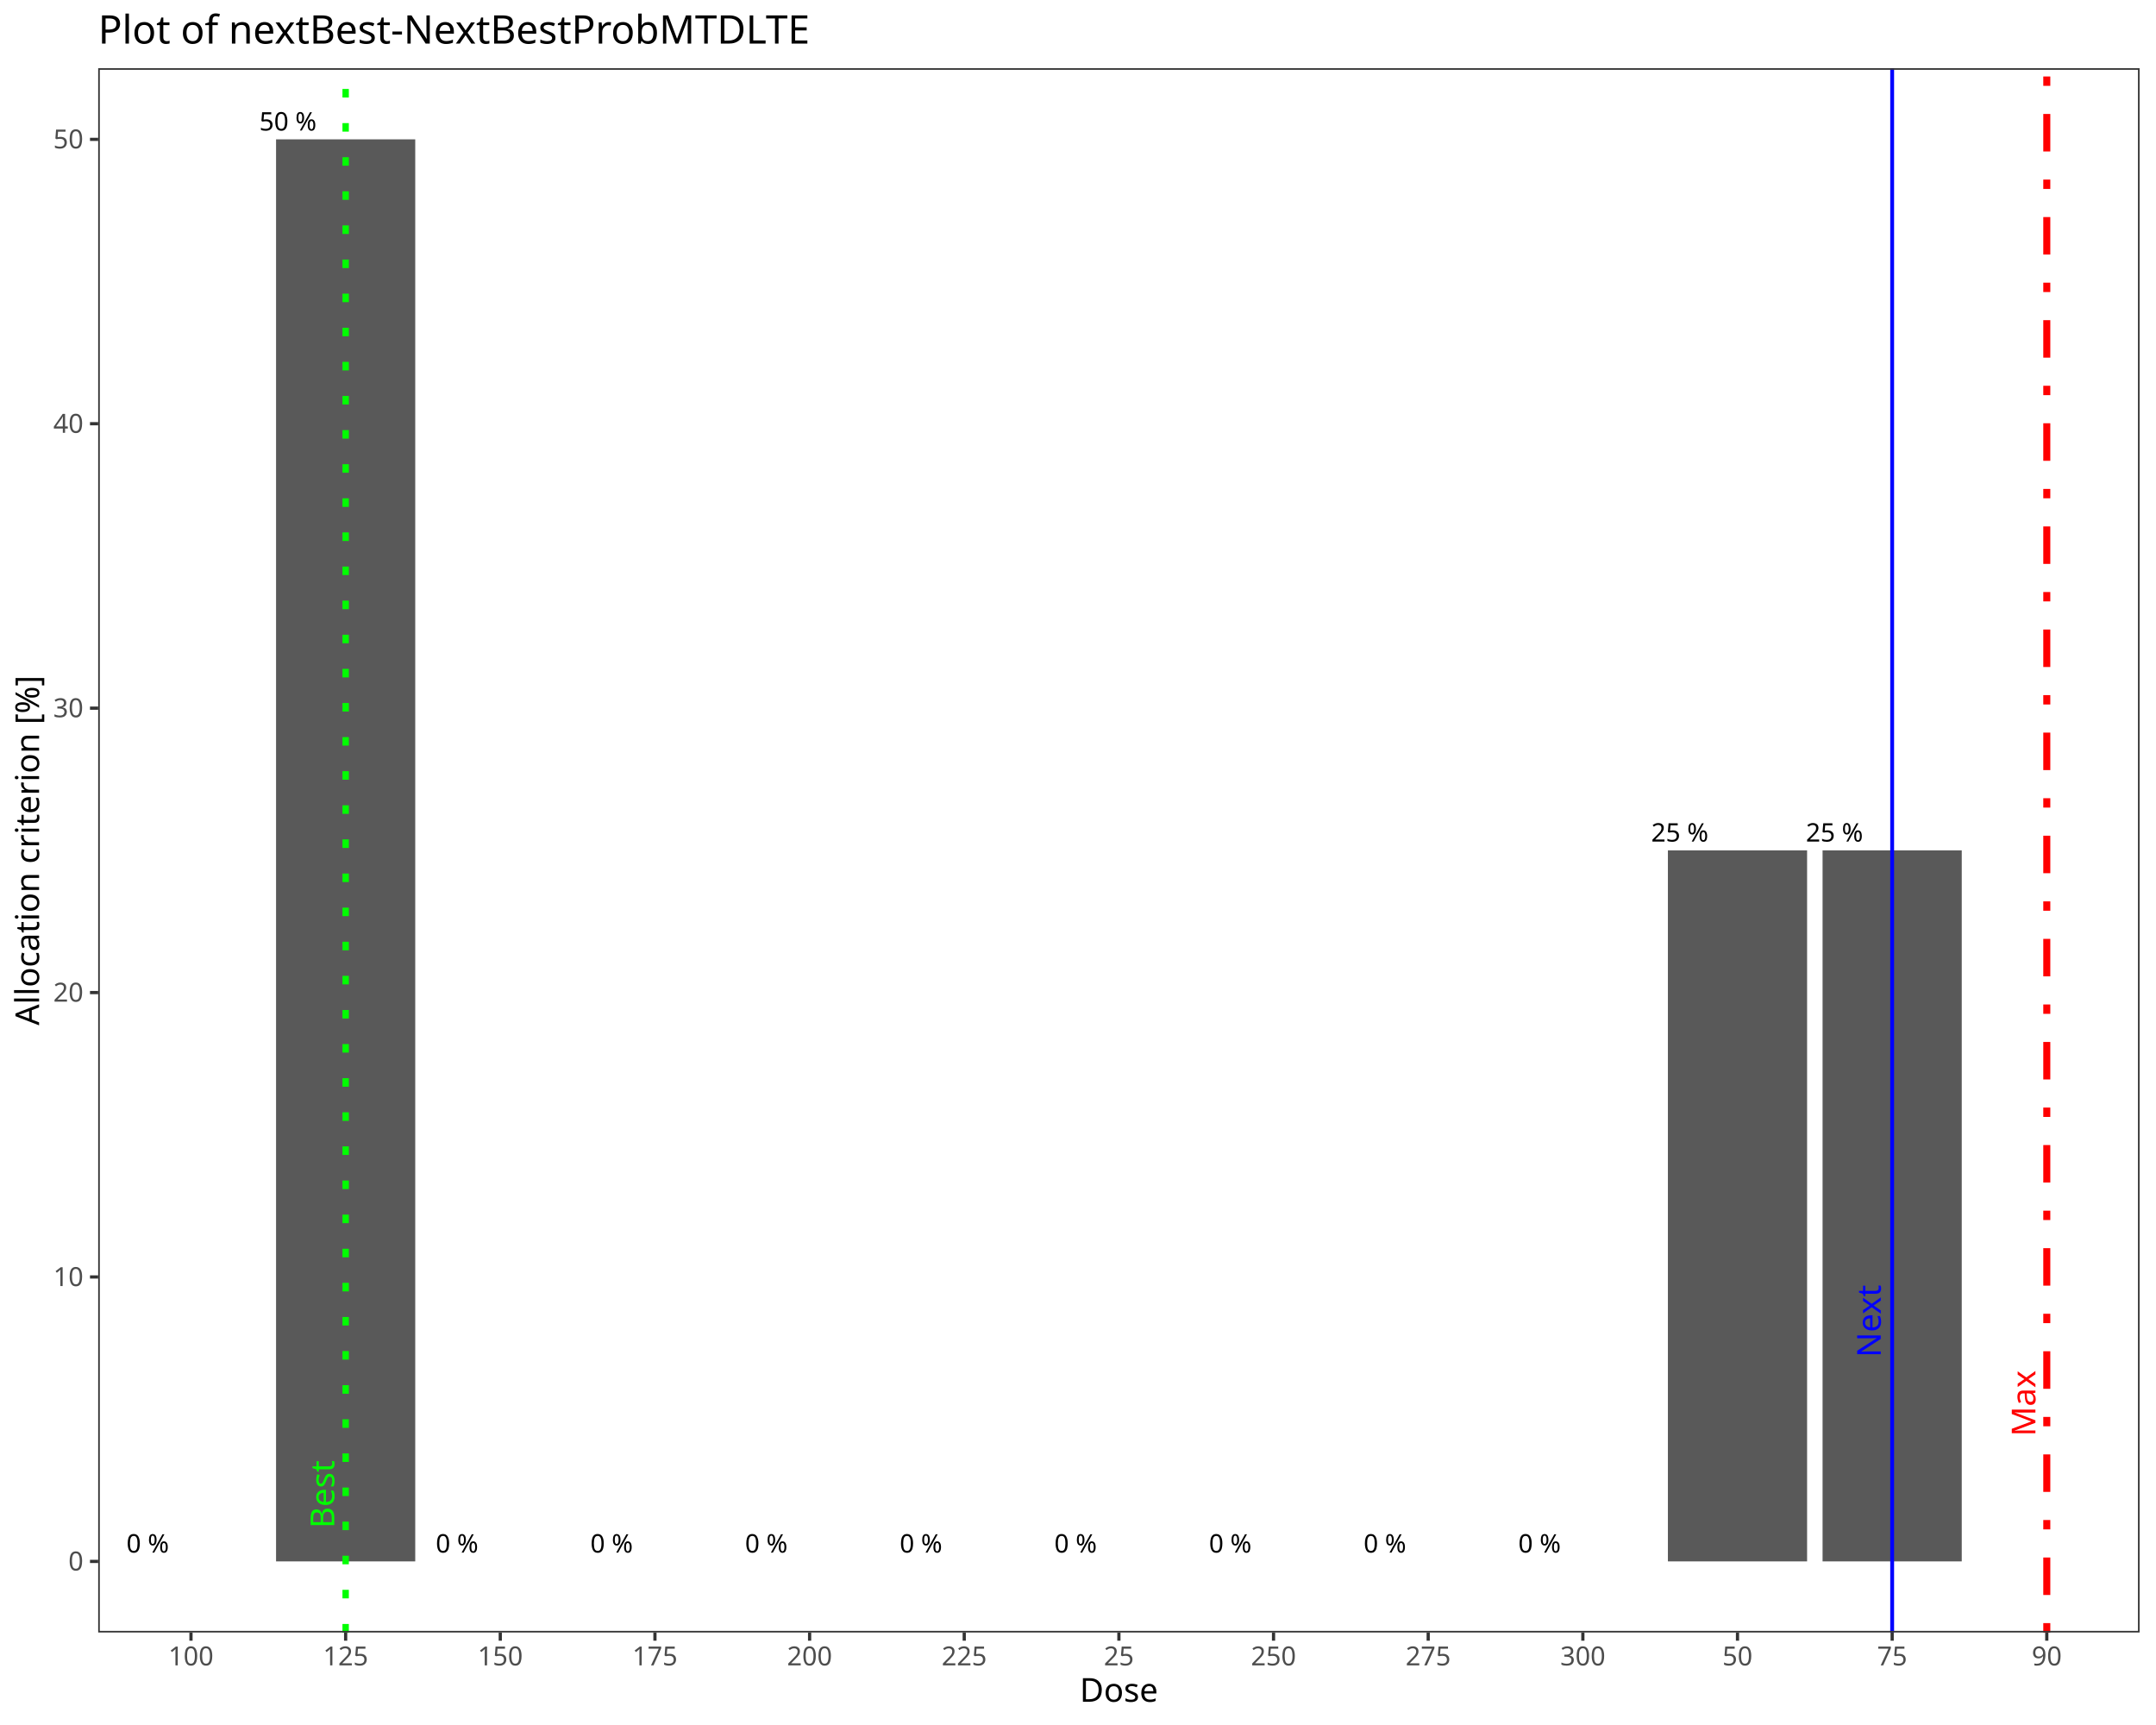
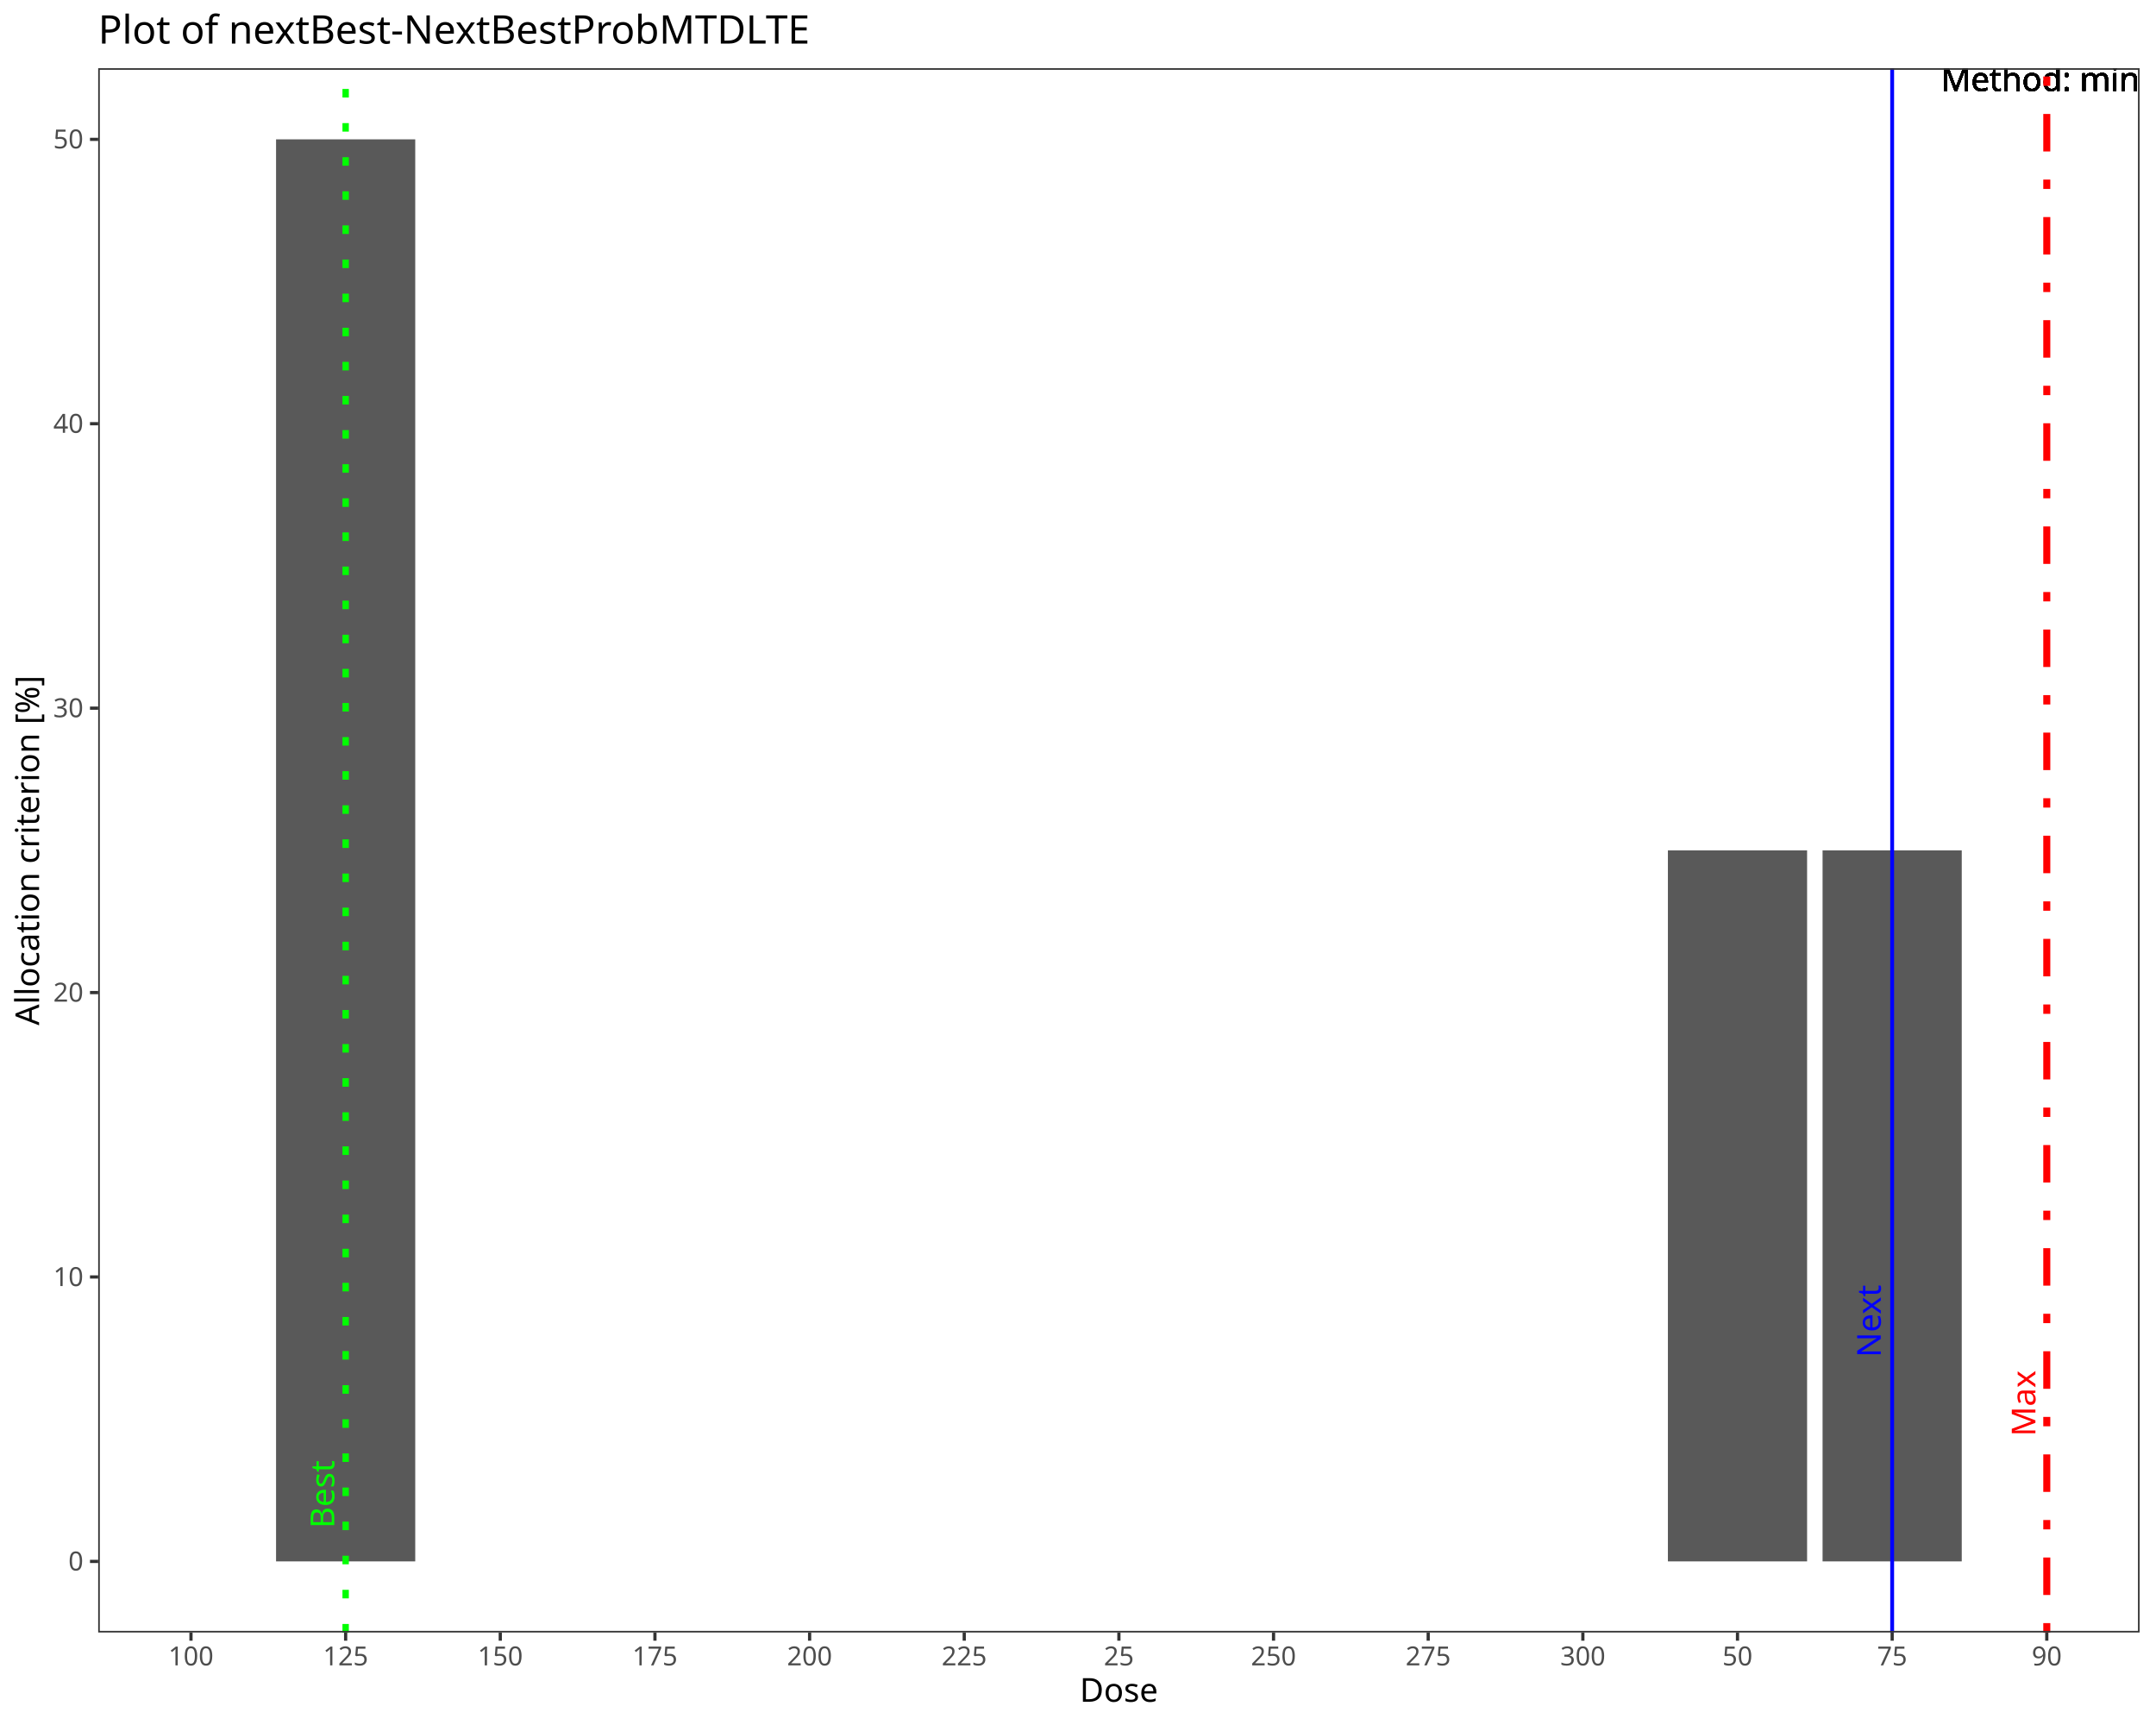
<svg xmlns="http://www.w3.org/2000/svg" class="svglite" data-engine-version="2.0" width="720.00pt" height="576.00pt" viewBox="0 0 720.00 576.00">
  <defs>
    <style type="text/css">
    .svglite line, .svglite polyline, .svglite polygon, .svglite path, .svglite rect, .svglite circle {
      fill: none;
      stroke: #000000;
      stroke-linecap: round;
      stroke-linejoin: round;
      stroke-miterlimit: 10.00;
    }
  </style>
  </defs>
  <rect width="100%" height="100%" style="stroke: none; fill: #FFFFFF;" />
  <defs>
    <clipPath id="cpMC4wMHw3MjAuMDB8MC4wMHw1NzYuMDA=">
      <rect x="0.00" y="0.00" width="720.00" height="576.00" />
    </clipPath>
  </defs>
  <g clip-path="url(#cpMC4wMHw3MjAuMDB8MC4wMHw1NzYuMDA=)">
    <rect x="0.00" y="0.00" width="720.00" height="576.00" style="stroke-width: 1.07; stroke: #FFFFFF; fill: #FFFFFF;" />
  </g>
  <defs>
    <clipPath id="cpMzIuNzl8NzE0LjUyfDIyLjc4fDU0NS4xMQ==">
      <rect x="32.79" y="22.78" width="681.73" height="522.33" />
    </clipPath>
  </defs>
  <g clip-path="url(#cpMzIuNzl8NzE0LjUyfDIyLjc4fDU0NS4xMQ==)">
    <rect x="32.79" y="22.78" width="681.73" height="522.33" style="stroke-width: 1.07; stroke: none; fill: #FFFFFF;" />
    <rect x="350.42" y="521.37" width="46.48" height="0.00" style="stroke-width: 1.07; stroke: none; stroke-linecap: square; stroke-linejoin: miter; fill: #595959;" />
    <rect x="557.00" y="283.95" width="46.48" height="237.42" style="stroke-width: 1.07; stroke: none; stroke-linecap: square; stroke-linejoin: miter; fill: #595959;" />
    <rect x="608.65" y="283.95" width="46.48" height="237.42" style="stroke-width: 1.07; stroke: none; stroke-linecap: square; stroke-linejoin: miter; fill: #595959;" />
    <rect x="40.54" y="521.37" width="46.48" height="0.00" style="stroke-width: 1.07; stroke: none; stroke-linecap: square; stroke-linejoin: miter; fill: #595959;" />
    <rect x="92.19" y="46.53" width="46.48" height="474.84" style="stroke-width: 1.07; stroke: none; stroke-linecap: square; stroke-linejoin: miter; fill: #595959;" />
    <rect x="143.83" y="521.37" width="46.48" height="0.00" style="stroke-width: 1.07; stroke: none; stroke-linecap: square; stroke-linejoin: miter; fill: #595959;" />
    <rect x="195.48" y="521.37" width="46.48" height="0.00" style="stroke-width: 1.07; stroke: none; stroke-linecap: square; stroke-linejoin: miter; fill: #595959;" />
    <rect x="247.12" y="521.37" width="46.48" height="0.00" style="stroke-width: 1.07; stroke: none; stroke-linecap: square; stroke-linejoin: miter; fill: #595959;" />
    <rect x="298.77" y="521.37" width="46.48" height="0.00" style="stroke-width: 1.07; stroke: none; stroke-linecap: square; stroke-linejoin: miter; fill: #595959;" />
    <rect x="402.06" y="521.37" width="46.48" height="0.00" style="stroke-width: 1.07; stroke: none; stroke-linecap: square; stroke-linejoin: miter; fill: #595959;" />
    <rect x="453.71" y="521.37" width="46.48" height="0.00" style="stroke-width: 1.07; stroke: none; stroke-linecap: square; stroke-linejoin: miter; fill: #595959;" />
    <rect x="505.35" y="521.37" width="46.48" height="0.00" style="stroke-width: 1.07; stroke: none; stroke-linecap: square; stroke-linejoin: miter; fill: #595959;" />
-     <text x="366.30" y="518.43" text-anchor="end" style="font-size: 8.54px; font-family: sans;" textLength="14.71px" lengthAdjust="spacingAndGlyphs">0 %</text>
-     <text x="570.51" y="281.01" text-anchor="end" style="font-size: 8.54px; font-family: sans;" textLength="19.46px" lengthAdjust="spacingAndGlyphs">25 %</text>
-     <text x="622.16" y="281.01" text-anchor="end" style="font-size: 8.54px; font-family: sans;" textLength="19.46px" lengthAdjust="spacingAndGlyphs">25 %</text>
-     <text x="56.43" y="518.43" text-anchor="end" style="font-size: 8.54px; font-family: sans;" textLength="14.71px" lengthAdjust="spacingAndGlyphs">0 %</text>
-     <text x="105.70" y="43.59" text-anchor="end" style="font-size: 8.54px; font-family: sans;" textLength="19.46px" lengthAdjust="spacingAndGlyphs">50 %</text>
-     <text x="159.72" y="518.43" text-anchor="end" style="font-size: 8.54px; font-family: sans;" textLength="14.71px" lengthAdjust="spacingAndGlyphs">0 %</text>
-     <text x="211.36" y="518.43" text-anchor="end" style="font-size: 8.54px; font-family: sans;" textLength="14.71px" lengthAdjust="spacingAndGlyphs">0 %</text>
-     <text x="263.01" y="518.43" text-anchor="end" style="font-size: 8.54px; font-family: sans;" textLength="14.71px" lengthAdjust="spacingAndGlyphs">0 %</text>
-     <text x="314.66" y="518.43" text-anchor="end" style="font-size: 8.54px; font-family: sans;" textLength="14.71px" lengthAdjust="spacingAndGlyphs">0 %</text>
-     <text x="417.95" y="518.43" text-anchor="end" style="font-size: 8.54px; font-family: sans;" textLength="14.71px" lengthAdjust="spacingAndGlyphs">0 %</text>
-     <text x="469.59" y="518.43" text-anchor="end" style="font-size: 8.54px; font-family: sans;" textLength="14.71px" lengthAdjust="spacingAndGlyphs">0 %</text>
-     <text x="521.24" y="518.43" text-anchor="end" style="font-size: 8.54px; font-family: sans;" textLength="14.71px" lengthAdjust="spacingAndGlyphs">0 %</text>
+     <text x="714.52" y="30.38" text-anchor="end" style="font-size: 11.04px; font-family: sans;" textLength="60.75px" lengthAdjust="spacingAndGlyphs">Method: min</text>
+     <text x="714.52" y="30.38" text-anchor="end" style="font-size: 11.04px; font-family: sans;" textLength="60.75px" lengthAdjust="spacingAndGlyphs">Method: min</text>
+     <text x="714.52" y="30.38" text-anchor="end" style="font-size: 11.04px; font-family: sans;" textLength="60.75px" lengthAdjust="spacingAndGlyphs">Method: min</text>
+     <text x="714.52" y="30.38" text-anchor="end" style="font-size: 11.04px; font-family: sans;" textLength="60.75px" lengthAdjust="spacingAndGlyphs">Method: min</text>
+     <text x="714.52" y="30.38" text-anchor="end" style="font-size: 11.04px; font-family: sans;" textLength="60.75px" lengthAdjust="spacingAndGlyphs">Method: min</text>
+     <text x="714.52" y="30.38" text-anchor="end" style="font-size: 11.04px; font-family: sans;" textLength="60.75px" lengthAdjust="spacingAndGlyphs">Method: min</text>
+     <text x="714.52" y="30.38" text-anchor="end" style="font-size: 11.04px; font-family: sans;" textLength="60.75px" lengthAdjust="spacingAndGlyphs">Method: min</text>
+     <text x="714.52" y="30.38" text-anchor="end" style="font-size: 11.04px; font-family: sans;" textLength="60.75px" lengthAdjust="spacingAndGlyphs">Method: min</text>
+     <text x="714.52" y="30.38" text-anchor="end" style="font-size: 11.04px; font-family: sans;" textLength="60.75px" lengthAdjust="spacingAndGlyphs">Method: min</text>
+     <text x="714.52" y="30.38" text-anchor="end" style="font-size: 11.04px; font-family: sans;" textLength="60.75px" lengthAdjust="spacingAndGlyphs">Method: min</text>
+     <text x="714.52" y="30.38" text-anchor="end" style="font-size: 11.04px; font-family: sans;" textLength="60.75px" lengthAdjust="spacingAndGlyphs">Method: min</text>
+     <text x="714.52" y="30.38" text-anchor="end" style="font-size: 11.04px; font-family: sans;" textLength="60.75px" lengthAdjust="spacingAndGlyphs">Method: min</text>
    <line x1="115.43" y1="545.11" x2="115.43" y2="22.78" style="stroke-width: 2.13; stroke: #00FF00; stroke-dasharray: 2.85,8.54; stroke-linecap: butt;" />
    <text transform="translate(111.63,510.32) rotate(-90)" style="font-size: 11.04px; fill: #00FF00; font-family: sans;" textLength="22.10px" lengthAdjust="spacingAndGlyphs">Best</text>
    <line x1="683.53" y1="545.11" x2="683.53" y2="22.78" style="stroke-width: 2.35; stroke: #FF0000; stroke-dasharray: 3.13,9.39,12.52,9.39; stroke-linecap: butt;" />
    <text transform="translate(679.73,479.64) rotate(-90)" style="font-size: 11.04px; fill: #FF0000; font-family: sans;" textLength="20.86px" lengthAdjust="spacingAndGlyphs">Max</text>
    <line x1="631.89" y1="545.11" x2="631.89" y2="22.78" style="stroke-width: 1.28; stroke: #0000FF; stroke-linecap: butt;" />
    <text transform="translate(628.09,453.25) rotate(-90)" style="font-size: 11.04px; fill: #0000FF; font-family: sans;" textLength="22.71px" lengthAdjust="spacingAndGlyphs">Next</text>
    <rect x="32.79" y="22.78" width="681.73" height="522.33" style="stroke-width: 1.07; stroke: #333333;" />
  </g>
  <g clip-path="url(#cpMC4wMHw3MjAuMDB8MC4wMHw1NzYuMDA=)">
    <text x="27.86" y="524.40" text-anchor="end" style="font-size: 8.80px; fill: #4D4D4D; font-family: sans;" textLength="4.89px" lengthAdjust="spacingAndGlyphs">0</text>
    <text x="27.86" y="429.43" text-anchor="end" style="font-size: 8.80px; fill: #4D4D4D; font-family: sans;" textLength="9.79px" lengthAdjust="spacingAndGlyphs">10</text>
    <text x="27.86" y="334.46" text-anchor="end" style="font-size: 8.80px; fill: #4D4D4D; font-family: sans;" textLength="9.79px" lengthAdjust="spacingAndGlyphs">20</text>
    <text x="27.86" y="239.49" text-anchor="end" style="font-size: 8.80px; fill: #4D4D4D; font-family: sans;" textLength="9.79px" lengthAdjust="spacingAndGlyphs">30</text>
    <text x="27.86" y="144.52" text-anchor="end" style="font-size: 8.80px; fill: #4D4D4D; font-family: sans;" textLength="9.79px" lengthAdjust="spacingAndGlyphs">40</text>
    <text x="27.86" y="49.55" text-anchor="end" style="font-size: 8.80px; fill: #4D4D4D; font-family: sans;" textLength="9.79px" lengthAdjust="spacingAndGlyphs">50</text>
    <polyline points="30.05,521.37 32.79,521.37 " style="stroke-width: 1.07; stroke: #333333; stroke-linecap: butt;" />
    <polyline points="30.05,426.40 32.79,426.40 " style="stroke-width: 1.07; stroke: #333333; stroke-linecap: butt;" />
    <polyline points="30.05,331.43 32.79,331.43 " style="stroke-width: 1.07; stroke: #333333; stroke-linecap: butt;" />
    <polyline points="30.05,236.46 32.79,236.46 " style="stroke-width: 1.07; stroke: #333333; stroke-linecap: butt;" />
    <polyline points="30.05,141.49 32.79,141.49 " style="stroke-width: 1.07; stroke: #333333; stroke-linecap: butt;" />
    <polyline points="30.05,46.53 32.79,46.53 " style="stroke-width: 1.07; stroke: #333333; stroke-linecap: butt;" />
    <polyline points="63.78,547.85 63.78,545.11 " style="stroke-width: 1.07; stroke: #333333; stroke-linecap: butt;" />
    <polyline points="115.43,547.85 115.43,545.11 " style="stroke-width: 1.07; stroke: #333333; stroke-linecap: butt;" />
    <polyline points="167.07,547.85 167.07,545.11 " style="stroke-width: 1.07; stroke: #333333; stroke-linecap: butt;" />
    <polyline points="218.72,547.85 218.72,545.11 " style="stroke-width: 1.07; stroke: #333333; stroke-linecap: butt;" />
    <polyline points="270.37,547.85 270.37,545.11 " style="stroke-width: 1.07; stroke: #333333; stroke-linecap: butt;" />
    <polyline points="322.01,547.85 322.01,545.11 " style="stroke-width: 1.07; stroke: #333333; stroke-linecap: butt;" />
    <polyline points="373.66,547.85 373.66,545.11 " style="stroke-width: 1.07; stroke: #333333; stroke-linecap: butt;" />
    <polyline points="425.30,547.85 425.30,545.11 " style="stroke-width: 1.07; stroke: #333333; stroke-linecap: butt;" />
    <polyline points="476.95,547.85 476.95,545.11 " style="stroke-width: 1.07; stroke: #333333; stroke-linecap: butt;" />
    <polyline points="528.60,547.85 528.60,545.11 " style="stroke-width: 1.07; stroke: #333333; stroke-linecap: butt;" />
    <polyline points="580.24,547.85 580.24,545.11 " style="stroke-width: 1.07; stroke: #333333; stroke-linecap: butt;" />
    <polyline points="631.89,547.85 631.89,545.11 " style="stroke-width: 1.07; stroke: #333333; stroke-linecap: butt;" />
    <polyline points="683.53,547.85 683.53,545.11 " style="stroke-width: 1.07; stroke: #333333; stroke-linecap: butt;" />
    <text x="63.78" y="556.10" text-anchor="middle" style="font-size: 8.80px; fill: #4D4D4D; font-family: sans;" textLength="14.68px" lengthAdjust="spacingAndGlyphs">100</text>
+     <text x="683.53" y="556.10" text-anchor="middle" style="font-size: 8.80px; fill: #4D4D4D; font-family: sans;" textLength="9.79px" lengthAdjust="spacingAndGlyphs">90</text>
+     <text x="373.66" y="556.10" text-anchor="middle" style="font-size: 8.80px; fill: #4D4D4D; font-family: sans;" textLength="9.79px" lengthAdjust="spacingAndGlyphs">25</text>
+     <text x="218.72" y="556.10" text-anchor="middle" style="font-size: 8.80px; fill: #4D4D4D; font-family: sans;" textLength="14.68px" lengthAdjust="spacingAndGlyphs">175</text>
    <text x="115.43" y="556.10" text-anchor="middle" style="font-size: 8.80px; fill: #4D4D4D; font-family: sans;" textLength="14.68px" lengthAdjust="spacingAndGlyphs">125</text>
    <text x="167.07" y="556.10" text-anchor="middle" style="font-size: 8.80px; fill: #4D4D4D; font-family: sans;" textLength="14.68px" lengthAdjust="spacingAndGlyphs">150</text>
-     <text x="218.72" y="556.10" text-anchor="middle" style="font-size: 8.80px; fill: #4D4D4D; font-family: sans;" textLength="14.68px" lengthAdjust="spacingAndGlyphs">175</text>
    <text x="270.37" y="556.10" text-anchor="middle" style="font-size: 8.80px; fill: #4D4D4D; font-family: sans;" textLength="14.68px" lengthAdjust="spacingAndGlyphs">200</text>
    <text x="322.01" y="556.10" text-anchor="middle" style="font-size: 8.80px; fill: #4D4D4D; font-family: sans;" textLength="14.68px" lengthAdjust="spacingAndGlyphs">225</text>
-     <text x="373.66" y="556.10" text-anchor="middle" style="font-size: 8.80px; fill: #4D4D4D; font-family: sans;" textLength="9.79px" lengthAdjust="spacingAndGlyphs">25</text>
+     <text x="528.60" y="556.10" text-anchor="middle" style="font-size: 8.80px; fill: #4D4D4D; font-family: sans;" textLength="14.68px" lengthAdjust="spacingAndGlyphs">300</text>
    <text x="425.30" y="556.10" text-anchor="middle" style="font-size: 8.80px; fill: #4D4D4D; font-family: sans;" textLength="14.68px" lengthAdjust="spacingAndGlyphs">250</text>
    <text x="476.95" y="556.10" text-anchor="middle" style="font-size: 8.80px; fill: #4D4D4D; font-family: sans;" textLength="14.68px" lengthAdjust="spacingAndGlyphs">275</text>
-     <text x="528.60" y="556.10" text-anchor="middle" style="font-size: 8.80px; fill: #4D4D4D; font-family: sans;" textLength="14.68px" lengthAdjust="spacingAndGlyphs">300</text>
    <text x="580.24" y="556.10" text-anchor="middle" style="font-size: 8.80px; fill: #4D4D4D; font-family: sans;" textLength="9.79px" lengthAdjust="spacingAndGlyphs">50</text>
    <text x="631.89" y="556.10" text-anchor="middle" style="font-size: 8.80px; fill: #4D4D4D; font-family: sans;" textLength="9.79px" lengthAdjust="spacingAndGlyphs">75</text>
-     <text x="683.53" y="556.10" text-anchor="middle" style="font-size: 8.80px; fill: #4D4D4D; font-family: sans;" textLength="9.79px" lengthAdjust="spacingAndGlyphs">90</text>
    <text x="373.66" y="568.24" text-anchor="middle" style="font-size: 11.00px; font-family: sans;" textLength="25.69px" lengthAdjust="spacingAndGlyphs">Dose</text>
    <text transform="translate(13.05,283.95) rotate(-90)" text-anchor="middle" style="font-size: 11.00px; font-family: sans;" textLength="108.83px" lengthAdjust="spacingAndGlyphs">Allocation criterion [%]</text>
    <text x="32.79" y="14.56" style="font-size: 13.20px; font-family: sans;" textLength="231.13px" lengthAdjust="spacingAndGlyphs">Plot of nextBest-NextBestProbMTDLTE</text>
  </g>
</svg>
